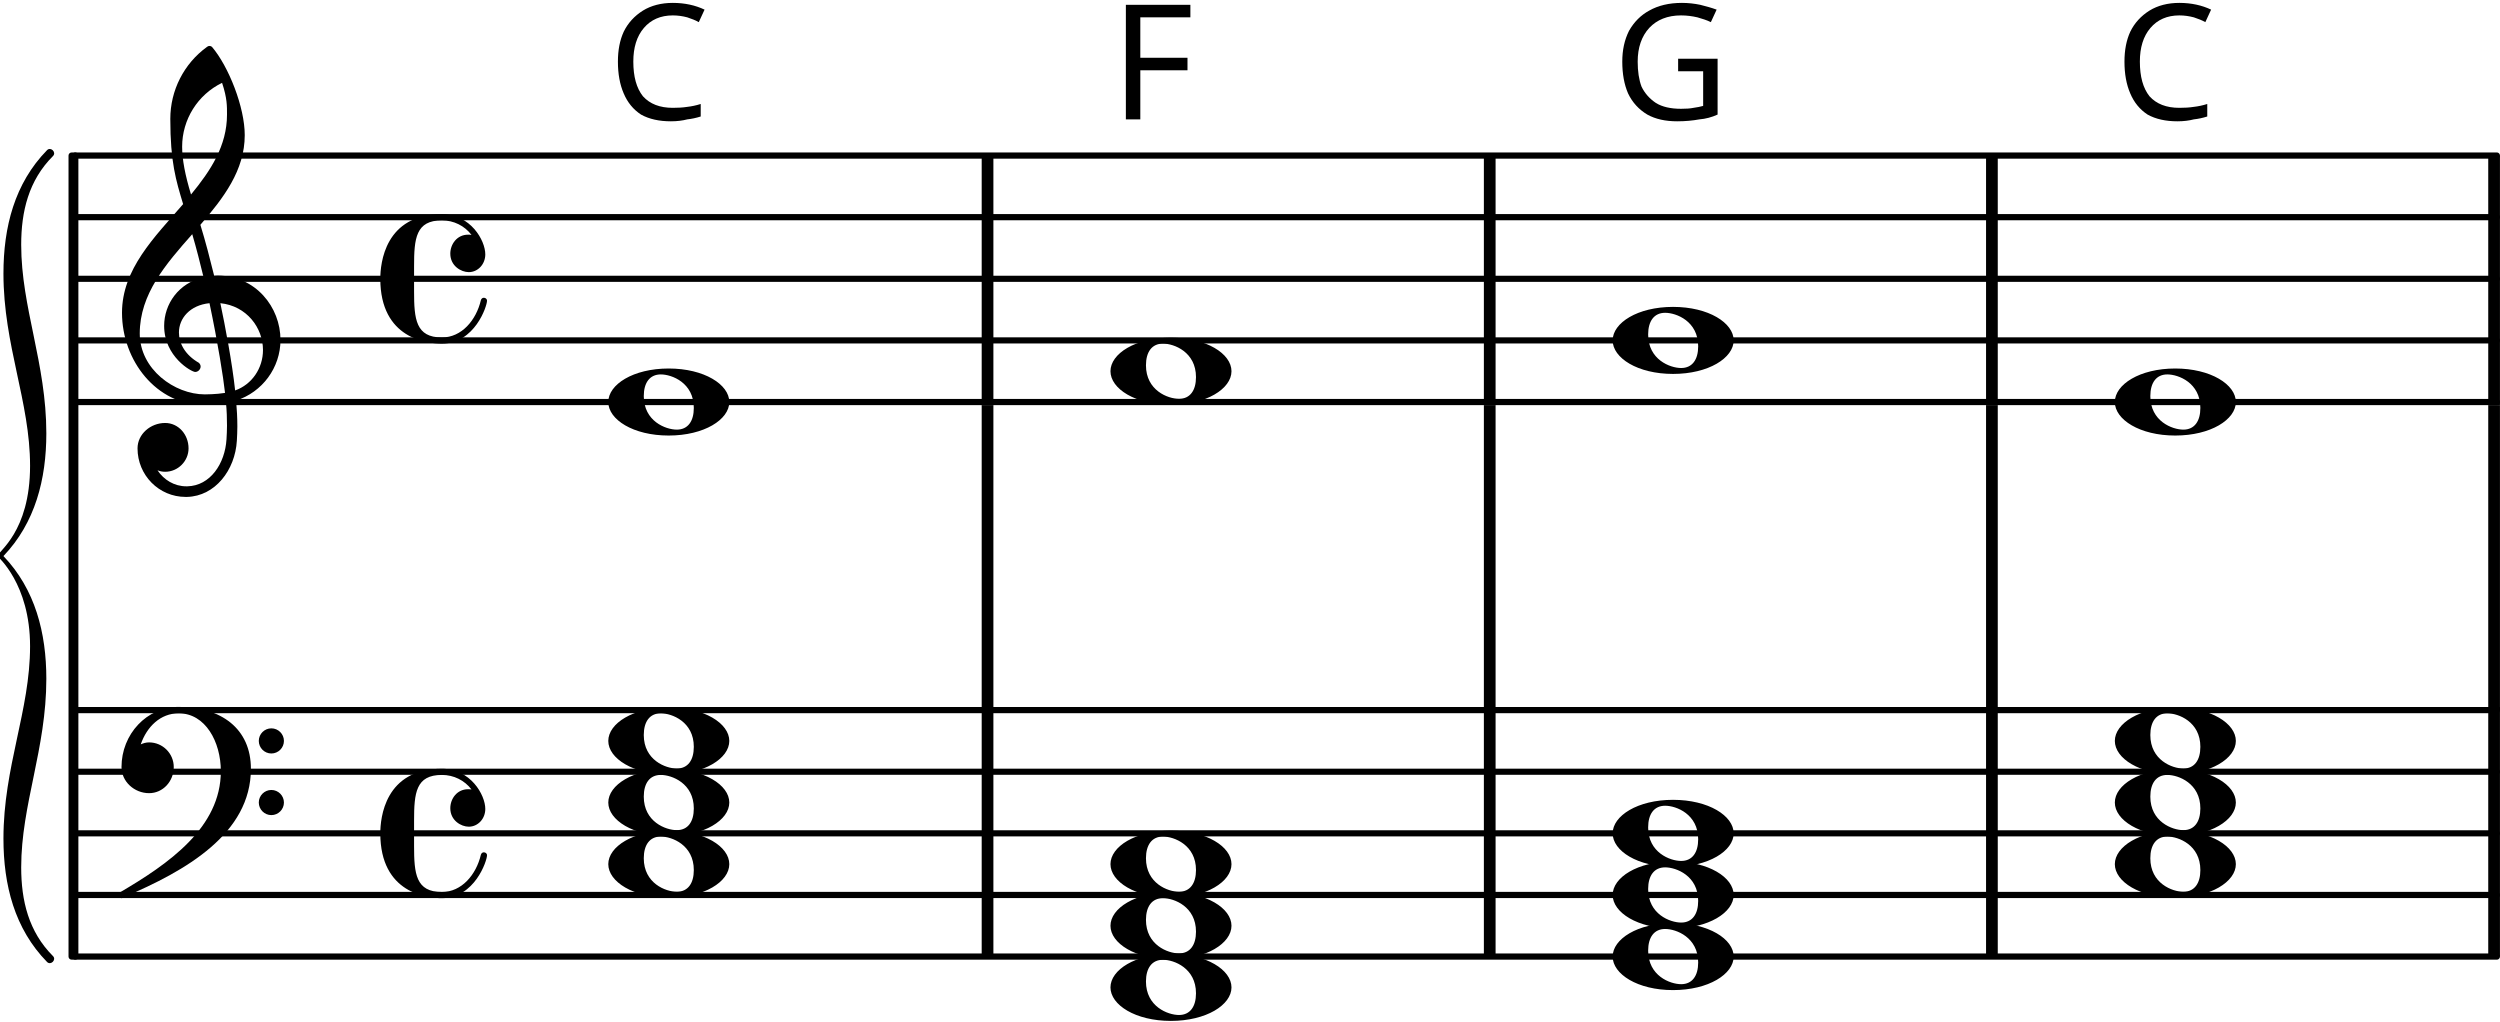
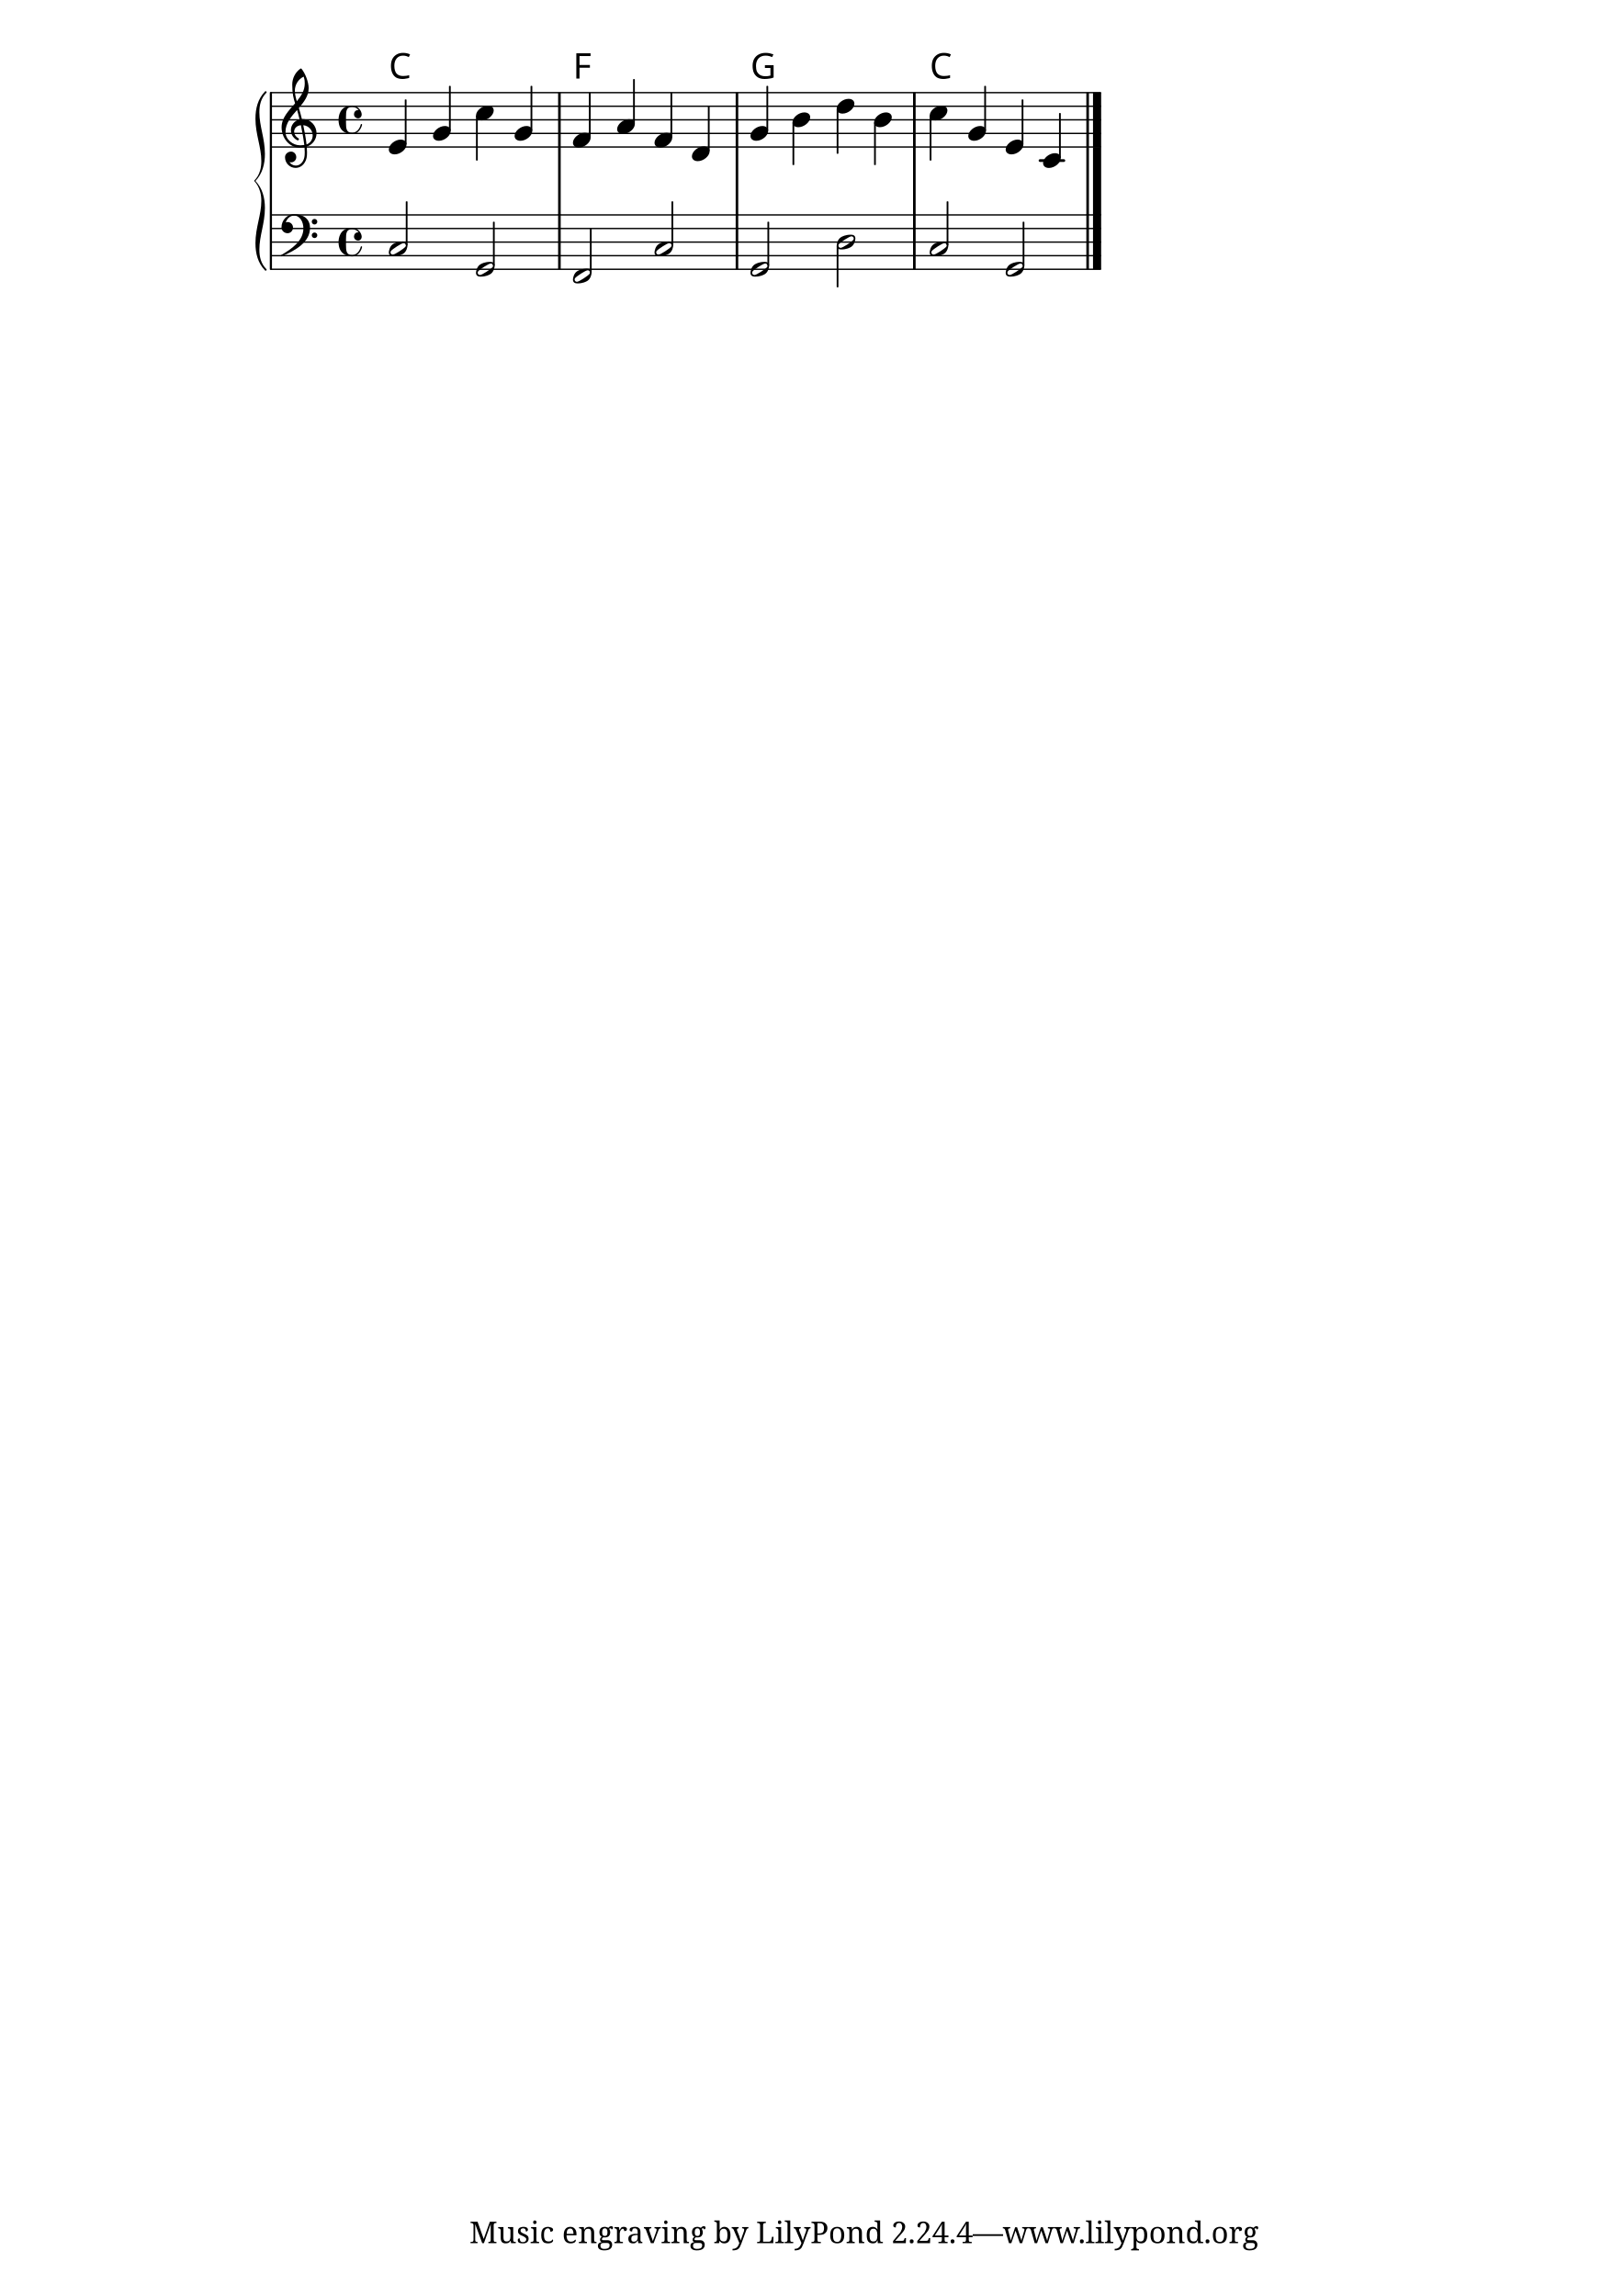
- <svg xmlns="http://www.w3.org/2000/svg" xmlns:xlink="http://www.w3.org/1999/xlink" version="1.2" width="71.30mm" height="29.12mm" viewBox="-1.172 -2.587 40.573 16.569">
+ <svg xmlns="http://www.w3.org/2000/svg" xmlns:xlink="http://www.w3.org/1999/xlink" version="1.2" width="210.00mm" height="297.00mm" viewBox="0 -0 119.502 169.009">
  <style type="text/css">

tspan { white-space: pre; }

</style>
-   <g transform="translate(14.76, 1.9367)">
+   <g transform="translate(41.0769, 8.819)">
    <rect x="0" y="-2" width="0.19" height="4.05" ry="0" fill="currentColor" />
  </g>
-   <g transform="translate(0, 3.9367)">
-     <line stroke-linejoin="round" stroke-linecap="round" stroke-width="0.1" stroke="currentColor" x1="0.05" y1="0" x2="39.35" y2="0" />
-   </g>
-   <g transform="translate(0, 2.9367)">
-     <line stroke-linejoin="round" stroke-linecap="round" stroke-width="0.1" stroke="currentColor" x1="0.05" y1="0" x2="39.35" y2="0" />
-   </g>
-   <g transform="translate(0, 1.9367)">
-     <line stroke-linejoin="round" stroke-linecap="round" stroke-width="0.1" stroke="currentColor" x1="0.05" y1="0" x2="39.35" y2="0" />
-   </g>
-   <g transform="translate(0, 0.9367)">
-     <line stroke-linejoin="round" stroke-linecap="round" stroke-width="0.1" stroke="currentColor" x1="0.05" y1="0" x2="39.35" y2="0" />
-   </g>
-   <g transform="translate(0, -0.0633)">
-     <line stroke-linejoin="round" stroke-linecap="round" stroke-width="0.1" stroke="currentColor" x1="0.05" y1="0" x2="39.35" y2="0" />
-   </g>
-   <g transform="translate(39.2102, -0)">
+   <g transform="translate(19.9169, 11.819)">
+     <rect x="56.526" y="-0.1" width="1.956" height="0.2" ry="0.1" fill="currentColor" />
+   </g>
+   <g transform="translate(19.9169, 10.819)">
+     <line stroke-linejoin="round" stroke-linecap="round" stroke-width="0.1" stroke="currentColor" x1="0.05" y1="0" x2="61.076" y2="0" />
+   </g>
+   <g transform="translate(19.9169, 9.819)">
+     <line stroke-linejoin="round" stroke-linecap="round" stroke-width="0.1" stroke="currentColor" x1="0.05" y1="0" x2="61.076" y2="0" />
+   </g>
+   <g transform="translate(19.9169, 8.819)">
+     <line stroke-linejoin="round" stroke-linecap="round" stroke-width="0.1" stroke="currentColor" x1="0.05" y1="0" x2="61.076" y2="0" />
+   </g>
+   <g transform="translate(19.9169, 7.819)">
+     <line stroke-linejoin="round" stroke-linecap="round" stroke-width="0.1" stroke="currentColor" x1="0.05" y1="0" x2="61.076" y2="0" />
+   </g>
+   <g transform="translate(19.9169, 6.819)">
+     <line stroke-linejoin="round" stroke-linecap="round" stroke-width="0.1" stroke="currentColor" x1="0.05" y1="0" x2="61.076" y2="0" />
+   </g>
+   <g transform="translate(80.4431, 6.8823)">
+     <rect x="0" y="3.987" width="0.6" height="4.95" ry="0" fill="currentColor" />
+   </g>
+   <g transform="translate(79.9531, 6.8823)">
    <rect x="0" y="3.987" width="0.19" height="4.95" ry="0" fill="currentColor" />
  </g>
-   <g transform="translate(0, 12.9367)">
-     <line stroke-linejoin="round" stroke-linecap="round" stroke-width="0.1" stroke="currentColor" x1="0.05" y1="0" x2="39.35" y2="0" />
-   </g>
-   <g transform="translate(0, 11.9367)">
-     <line stroke-linejoin="round" stroke-linecap="round" stroke-width="0.1" stroke="currentColor" x1="0.05" y1="0" x2="39.35" y2="0" />
-   </g>
-   <g transform="translate(0, 10.9367)">
-     <line stroke-linejoin="round" stroke-linecap="round" stroke-width="0.1" stroke="currentColor" x1="0.05" y1="0" x2="39.35" y2="0" />
-   </g>
-   <g transform="translate(0, 9.9367)">
-     <line stroke-linejoin="round" stroke-linecap="round" stroke-width="0.1" stroke="currentColor" x1="0.05" y1="0" x2="39.35" y2="0" />
-   </g>
-   <g transform="translate(0, 8.9367)">
-     <line stroke-linejoin="round" stroke-linecap="round" stroke-width="0.1" stroke="currentColor" x1="0.05" y1="0" x2="39.35" y2="0" />
-   </g>
-   <g transform="translate(39.2102, 10.9367)">
+   <g transform="translate(19.9169, 19.819)">
+     <line stroke-linejoin="round" stroke-linecap="round" stroke-width="0.1" stroke="currentColor" x1="0.05" y1="0" x2="61.076" y2="0" />
+   </g>
+   <g transform="translate(19.9169, 18.819)">
+     <line stroke-linejoin="round" stroke-linecap="round" stroke-width="0.1" stroke="currentColor" x1="0.05" y1="0" x2="61.076" y2="0" />
+   </g>
+   <g transform="translate(19.9169, 17.819)">
+     <line stroke-linejoin="round" stroke-linecap="round" stroke-width="0.1" stroke="currentColor" x1="0.05" y1="0" x2="61.076" y2="0" />
+   </g>
+   <g transform="translate(19.9169, 16.819)">
+     <line stroke-linejoin="round" stroke-linecap="round" stroke-width="0.1" stroke="currentColor" x1="0.05" y1="0" x2="61.076" y2="0" />
+   </g>
+   <g transform="translate(19.9169, 15.819)">
+     <line stroke-linejoin="round" stroke-linecap="round" stroke-width="0.1" stroke="currentColor" x1="0.05" y1="0" x2="61.076" y2="0" />
+   </g>
+   <g transform="translate(80.4431, 17.819)">
+     <rect x="0" y="-2.05" width="0.6" height="4.05" ry="0" fill="currentColor" />
+   </g>
+   <g transform="translate(79.9531, 17.819)">
    <rect x="0" y="-2.05" width="0.19" height="4.05" ry="0" fill="currentColor" />
  </g>
-   <g transform="translate(39.2102, 1.9367)">
+   <g transform="translate(80.4431, 8.819)">
+     <rect x="0" y="-2" width="0.6" height="4.05" ry="0" fill="currentColor" />
+   </g>
+   <g transform="translate(79.9531, 8.819)">
    <rect x="0" y="-2" width="0.19" height="4.05" ry="0" fill="currentColor" />
  </g>
-   <g transform="translate(31.0601, -0)">
+   <g transform="translate(67.1994, 6.8823)">
    <rect x="0" y="3.987" width="0.19" height="4.95" ry="0" fill="currentColor" />
  </g>
-   <g transform="translate(31.0601, 10.9367)">
+   <g transform="translate(67.1994, 17.819)">
    <rect x="0" y="-2.05" width="0.19" height="4.05" ry="0" fill="currentColor" />
  </g>
-   <g transform="translate(31.0601, 1.9367)">
+   <g transform="translate(67.1994, 8.819)">
    <rect x="0" y="-2" width="0.19" height="4.05" ry="0" fill="currentColor" />
  </g>
-   <g transform="translate(22.9101, -0)">
+   <g transform="translate(54.1438, 6.8823)">
    <rect x="0" y="3.987" width="0.19" height="4.95" ry="0" fill="currentColor" />
  </g>
-   <g transform="translate(22.9101, 10.9367)">
+   <g transform="translate(54.1438, 17.819)">
    <rect x="0" y="-2.05" width="0.19" height="4.05" ry="0" fill="currentColor" />
  </g>
-   <g transform="translate(22.9101, 1.9367)">
+   <g transform="translate(54.1438, 8.819)">
    <rect x="0" y="-2" width="0.19" height="4.05" ry="0" fill="currentColor" />
  </g>
-   <g transform="translate(14.76, -0)">
+   <g transform="translate(41.0769, 6.8823)">
    <rect x="0" y="3.987" width="0.19" height="4.95" ry="0" fill="currentColor" />
  </g>
-   <g transform="translate(14.76, 10.9367)">
+   <g transform="translate(41.0769, 17.819)">
    <rect x="0" y="-2.05" width="0.19" height="4.05" ry="0" fill="currentColor" />
  </g>
-   <a style="color:inherit;" xlink:href="textedit:///Users/181081/mdf/lilypond/music277/03-i-iv-v-i.ly:6:25:26">
-     <g transform="translate(25.0001, -0.6503)">
+   <a style="color:inherit;" xlink:href="textedit:///Users/181081/mdf/lilypond/music277/03-i-iv-v-i.ly:7:8:9">
+     <g transform="translate(55.2338, 5.782)">
      <text font-family="sans-serif" font-size="2.616" text-anchor="start" fill="currentColor">
        <tspan>G</tspan>
      </text>
    </g>
  </a>
-   <a style="color:inherit;" xlink:href="textedit:///Users/181081/mdf/lilypond/music277/03-i-iv-v-i.ly:10:35:36">
-     <g transform="translate(5, 1.9367)">
+   <a style="color:inherit;" xlink:href="textedit:///Users/181081/mdf/lilypond/music277/03-i-iv-v-i.ly:16:15:16">
+     <g transform="translate(76.7687, 11.819)">
+       <path transform="scale(0.004, -0.004)" d="M218 136c66 0 108 -36 108 -89c0 -89 -113 -183 -218 -183c-66 0 -108 36 -108 89c0 89 113 183 218 183z" fill="currentColor" />
+     </g>
+   </a>
+   <a style="color:inherit;" xlink:href="textedit:///Users/181081/mdf/lilypond/music277/03-i-iv-v-i.ly:11:29:30">
+     <g transform="translate(24.9169, 8.819)">
      <path transform="scale(0.004, -0.004)" d="M250 262c116 0 176 -106 176 -163c0 -40 -30 -72 -67 -72c-31 0 -75 25 -75 75c0 38 27 77 72 77c4 0 9 0 14 -1c-28 37 -72 59 -120 59c-106 0 -113 -73 -113 -186v-51v-51c0 -113 7 -187 113 -187c80 0 139 70 158 151c2 7 7 10 12 10c6 0 13 -4 13 -12 c0 -22 -50 -174 -183 -174c-59 0 -250 19 -250 263c0 62 18 262 250 262z" fill="currentColor" />
    </g>
  </a>
-   <a style="color:inherit;" xlink:href="textedit:///Users/181081/mdf/lilypond/music277/03-i-iv-v-i.ly:17:9:10">
-     <g transform="translate(8.7, 11.4367)">
-       <path transform="scale(0.004, -0.004)" d="M213 112c-45 0 -69 -34 -69 -88c0 -102 89 -136 134 -136s69 34 69 88c0 102 -89 136 -134 136zM245 136c144 0 246 -65 246 -136s-102 -136 -246 -136s-245 65 -245 136s101 136 245 136z" fill="currentColor" />
-     </g>
-   </a>
-   <a style="color:inherit;" xlink:href="textedit:///Users/181081/mdf/lilypond/music277/03-i-iv-v-i.ly:17:11:12">
-     <g transform="translate(8.7, 10.4367)">
-       <path transform="scale(0.004, -0.004)" d="M213 112c-45 0 -69 -34 -69 -88c0 -102 89 -136 134 -136s69 34 69 88c0 102 -89 136 -134 136zM245 136c144 0 246 -65 246 -136s-102 -136 -246 -136s-245 65 -245 136s101 136 245 136z" fill="currentColor" />
-     </g>
-   </a>
-   <a style="color:inherit;" xlink:href="textedit:///Users/181081/mdf/lilypond/music277/03-i-iv-v-i.ly:17:13:14">
-     <g transform="translate(8.7, 9.4367)">
-       <path transform="scale(0.004, -0.004)" d="M213 112c-45 0 -69 -34 -69 -88c0 -102 89 -136 134 -136s69 34 69 88c0 102 -89 136 -134 136zM245 136c144 0 246 -65 246 -136s-102 -136 -246 -136s-245 65 -245 136s101 136 245 136z" fill="currentColor" />
-     </g>
-   </a>
-   <g transform="translate(0.8, 9.9367)">
+   <a style="color:inherit;" xlink:href="textedit:///Users/181081/mdf/lilypond/music277/03-i-iv-v-i.ly:23:2:3">
+     <g transform="translate(28.6169, 18.319)">
+       <path transform="scale(0.004, -0.004)" d="M314 65c0 23 -19 41 -42 41c-39 0 -204 -110 -231 -143c-7 -8 -10 -18 -10 -28c0 -23 19 -41 42 -41c39 0 203 110 230 143c7 8 11 18 11 28zM262 136c41 0 82 -14 82 -71c0 -26 -16 -112 -74 -151c-25 -17 -87 -50 -187 -50c-41 0 -83 14 -83 71c0 26 16 112 74 151 c25 17 88 50 188 50z" fill="currentColor" />
+     </g>
+   </a>
+   <g transform="translate(20.7169, 16.819)">
    <path transform="scale(0.004, -0.004)" d="M557 -125c0 28 23 51 51 51s51 -23 51 -51s-23 -51 -51 -51s-51 23 -51 51zM557 125c0 28 23 51 51 51s51 -23 51 -51s-23 -51 -51 -51s-51 23 -51 51zM232 263c172 0 293 -88 293 -251c0 -263 -263 -414 -516 -521c-3 -3 -6 -4 -9 -4c-7 0 -13 6 -13 13c0 3 1 6 4 9 c202 118 412 265 412 493c0 120 -63 235 -171 235c-74 0 -129 -54 -154 -126c11 5 22 8 34 8c55 0 100 -45 100 -100c0 -58 -44 -106 -100 -106c-60 0 -112 47 -112 106c0 133 102 244 232 244z" fill="currentColor" />
  </g>
-   <a style="color:inherit;" xlink:href="textedit:///Users/181081/mdf/lilypond/music277/03-i-iv-v-i.ly:15:19:20">
+   <a style="color:inherit;" xlink:href="textedit:///Users/181081/mdf/lilypond/music277/03-i-iv-v-i.ly:21:13:14">
</a>
-   <a style="color:inherit;" xlink:href="textedit:///Users/181081/mdf/lilypond/music277/03-i-iv-v-i.ly:15:33:34">
-     <g transform="translate(5, 10.9367)">
+   <a style="color:inherit;" xlink:href="textedit:///Users/181081/mdf/lilypond/music277/03-i-iv-v-i.ly:21:27:28">
+     <g transform="translate(24.9169, 17.819)">
      <path transform="scale(0.004, -0.004)" d="M250 262c116 0 176 -106 176 -163c0 -40 -30 -72 -67 -72c-31 0 -75 25 -75 75c0 38 27 77 72 77c4 0 9 0 14 -1c-28 37 -72 59 -120 59c-106 0 -113 -73 -113 -186v-51v-51c0 -113 7 -187 113 -187c80 0 139 70 158 151c2 7 7 10 12 10c6 0 13 -4 13 -12 c0 -22 -50 -174 -183 -174c-59 0 -250 19 -250 263c0 62 18 262 250 262z" fill="currentColor" />
    </g>
  </a>
-   <a style="color:inherit;" xlink:href="textedit:///Users/181081/mdf/lilypond/music277/03-i-iv-v-i.ly:6:22:23">
-     <g transform="translate(16.85, -0.6503)">
+   <g transform="translate(29.8561, 8.819)">
+     <rect x="-0.065" y="-1.5" width="0.13" height="3.314" ry="0.04" fill="currentColor" />
+   </g>
+   <g transform="translate(29.9293, 17.819)">
+     <rect x="-0.065" y="-3" width="0.13" height="3.241" ry="0.04" fill="currentColor" />
+   </g>
+   <a style="color:inherit;" xlink:href="textedit:///Users/181081/mdf/lilypond/music277/03-i-iv-v-i.ly:13:6:7">
+     <g transform="translate(31.8692, 9.819)">
+       <path transform="scale(0.004, -0.004)" d="M218 136c66 0 108 -36 108 -89c0 -89 -113 -183 -218 -183c-66 0 -108 36 -108 89c0 89 113 183 218 183z" fill="currentColor" />
+     </g>
+   </a>
+   <g transform="translate(33.1084, 8.819)">
+     <rect x="-0.065" y="-2.5" width="0.13" height="3.314" ry="0.04" fill="currentColor" />
+   </g>
+   <a style="color:inherit;" xlink:href="textedit:///Users/181081/mdf/lilypond/music277/03-i-iv-v-i.ly:13:10:11">
+     <g transform="translate(35.0325, 8.319)">
+       <path transform="scale(0.004, -0.004)" d="M218 136c66 0 108 -36 108 -89c0 -89 -113 -183 -218 -183c-66 0 -108 36 -108 89c0 89 113 183 218 183z" fill="currentColor" />
+     </g>
+   </a>
+   <a style="color:inherit;" xlink:href="textedit:///Users/181081/mdf/lilypond/music277/03-i-iv-v-i.ly:23:5:6">
+     <g transform="translate(35.0325, 19.819)">
+       <path transform="scale(0.004, -0.004)" d="M314 65c0 23 -19 41 -42 41c-39 0 -204 -110 -231 -143c-7 -8 -10 -18 -10 -28c0 -23 19 -41 42 -41c39 0 203 110 230 143c7 8 11 18 11 28zM262 136c41 0 82 -14 82 -71c0 -26 -16 -112 -74 -151c-25 -17 -87 -50 -187 -50c-41 0 -83 14 -83 71c0 26 16 112 74 151 c25 17 88 50 188 50z" fill="currentColor" />
+     </g>
+   </a>
+   <g transform="translate(35.0975, 8.819)">
+     <rect x="-0.065" y="-0.314" width="0.13" height="3.314" ry="0.04" fill="currentColor" />
+   </g>
+   <g transform="translate(36.3449, 17.819)">
+     <rect x="-0.065" y="-1.5" width="0.13" height="3.241" ry="0.04" fill="currentColor" />
+   </g>
+   <a style="color:inherit;" xlink:href="textedit:///Users/181081/mdf/lilypond/music277/03-i-iv-v-i.ly:13:15:16">
+     <g transform="translate(37.8737, 9.819)">
+       <path transform="scale(0.004, -0.004)" d="M218 136c66 0 108 -36 108 -89c0 -89 -113 -183 -218 -183c-66 0 -108 36 -108 89c0 89 113 183 218 183z" fill="currentColor" />
+     </g>
+   </a>
+   <g transform="translate(39.1129, 8.819)">
+     <rect x="-0.065" y="-2.5" width="0.13" height="3.314" ry="0.04" fill="currentColor" />
+   </g>
+   <a style="color:inherit;" xlink:href="textedit:///Users/181081/mdf/lilypond/music277/03-i-iv-v-i.ly:7:5:6">
+     <g transform="translate(42.1669, 5.782)">
      <text font-family="sans-serif" font-size="2.616" text-anchor="start" fill="currentColor">
        <tspan>F</tspan>
      </text>
    </g>
  </a>
-   <a style="color:inherit;" xlink:href="textedit:///Users/181081/mdf/lilypond/music277/03-i-iv-v-i.ly:12:12:13">
-     <g transform="translate(16.85, 3.4367)">
-       <path transform="scale(0.004, -0.004)" d="M213 112c-45 0 -69 -34 -69 -88c0 -102 89 -136 134 -136s69 34 69 88c0 102 -89 136 -134 136zM245 136c144 0 246 -65 246 -136s-102 -136 -246 -136s-245 65 -245 136s101 136 245 136z" fill="currentColor" />
-     </g>
-   </a>
-   <g transform="translate(0.8, 2.9367)">
+   <a style="color:inherit;" xlink:href="textedit:///Users/181081/mdf/lilypond/music277/03-i-iv-v-i.ly:14:2:3">
+     <g transform="translate(42.1669, 10.319)">
+       <path transform="scale(0.004, -0.004)" d="M218 136c66 0 108 -36 108 -89c0 -89 -113 -183 -218 -183c-66 0 -108 36 -108 89c0 89 113 183 218 183z" fill="currentColor" />
+     </g>
+   </a>
+   <g transform="translate(20.7169, 9.819)">
    <path transform="scale(0.004, -0.004)" d="M266 -635h-6c-108 0 -195 88 -195 197c0 58 53 103 112 103c54 0 95 -47 95 -103c0 -52 -43 -95 -95 -95c-11 0 -21 2 -31 6c26 -39 68 -65 117 -65h4zM461 -203c68 24 113 90 113 164c0 90 -66 179 -173 190c19 -89 48 -242 60 -354zM74 28c0 -145 141 -247 264 -247 c1 0 47 0 82 6c-7 64 -29 203 -63 364c-79 -8 -124 -61 -124 -119c0 -44 25 -91 81 -123c5 -5 7 -10 7 -15c0 -11 -10 -22 -22 -22c-15 0 -126 62 -126 187c0 88 58 174 160 197c-14 58 -29 117 -46 175c-107 -121 -213 -243 -213 -403zM250 553c-29 96 -52 170 -52 346 c0 115 55 224 149 292c6 5 14 5 20 0c68 -80 133 -245 133 -358c0 -143 -86 -255 -180 -364c21 -68 39 -138 56 -207c2 0 7 1 13 1c155 0 256 -128 256 -261c0 -113 -74 -212 -180 -246c3 -35 5 -70 5 -105c0 -19 -1 -39 -2 -58c-7 -119 -88 -225 -202 -228l1 43 c93 2 153 92 159 191c1 18 2 37 2 55c0 31 -1 61 -4 92c-5 -1 -44 -8 -89 -8c-193 0 -333 180 -333 374c0 177 131 306 248 441zM428 916c0 34 1 66 -20 129c-99 -48 -162 -149 -162 -259c0 -52 12 -115 36 -194c80 97 146 198 146 324z" fill="currentColor" />
  </g>
-   <a style="color:inherit;" xlink:href="textedit:///Users/181081/mdf/lilypond/music277/03-i-iv-v-i.ly:17:18:19">
-     <g transform="translate(16.85, 13.4367)">
-       <path transform="scale(0.004, -0.004)" d="M213 112c-45 0 -69 -34 -69 -88c0 -102 89 -136 134 -136s69 34 69 88c0 102 -89 136 -134 136zM245 136c144 0 246 -65 246 -136s-102 -136 -246 -136s-245 65 -245 136s101 136 245 136z" fill="currentColor" />
-     </g>
-   </a>
-   <a style="color:inherit;" xlink:href="textedit:///Users/181081/mdf/lilypond/music277/03-i-iv-v-i.ly:17:21:22">
-     <g transform="translate(16.85, 12.4367)">
-       <path transform="scale(0.004, -0.004)" d="M213 112c-45 0 -69 -34 -69 -88c0 -102 89 -136 134 -136s69 34 69 88c0 102 -89 136 -134 136zM245 136c144 0 246 -65 246 -136s-102 -136 -246 -136s-245 65 -245 136s101 136 245 136z" fill="currentColor" />
-     </g>
-   </a>
-   <a style="color:inherit;" xlink:href="textedit:///Users/181081/mdf/lilypond/music277/03-i-iv-v-i.ly:17:24:25">
-     <g transform="translate(16.85, 11.4367)">
-       <path transform="scale(0.004, -0.004)" d="M213 112c-45 0 -69 -34 -69 -88c0 -102 89 -136 134 -136s69 34 69 88c0 102 -89 136 -134 136zM245 136c144 0 246 -65 246 -136s-102 -136 -246 -136s-245 65 -245 136s101 136 245 136z" fill="currentColor" />
-     </g>
-   </a>
-   <a style="color:inherit;" xlink:href="textedit:///Users/181081/mdf/lilypond/music277/03-i-iv-v-i.ly:12:8:9">
-     <g transform="translate(8.7, 3.9367)">
-       <path transform="scale(0.004, -0.004)" d="M213 112c-45 0 -69 -34 -69 -88c0 -102 89 -136 134 -136s69 34 69 88c0 102 -89 136 -134 136zM245 136c144 0 246 -65 246 -136s-102 -136 -246 -136s-245 65 -245 136s101 136 245 136z" fill="currentColor" />
-     </g>
-   </a>
-   <a style="color:inherit;" xlink:href="textedit:///Users/181081/mdf/lilypond/music277/03-i-iv-v-i.ly:6:19:20">
-     <g transform="translate(8.7, -0.6503)">
+   <a style="color:inherit;" xlink:href="textedit:///Users/181081/mdf/lilypond/music277/03-i-iv-v-i.ly:24:2:3">
+     <g transform="translate(42.1669, 20.319)">
+       <path transform="scale(0.004, -0.004)" d="M314 65c0 23 -19 41 -42 41c-39 0 -204 -110 -231 -143c-7 -8 -10 -18 -10 -28c0 -23 19 -41 42 -41c39 0 203 110 230 143c7 8 11 18 11 28zM262 136c41 0 82 -14 82 -71c0 -26 -16 -112 -74 -151c-25 -17 -87 -50 -187 -50c-41 0 -83 14 -83 71c0 26 16 112 74 151 c25 17 88 50 188 50z" fill="currentColor" />
+     </g>
+   </a>
+   <a style="color:inherit;" xlink:href="textedit:///Users/181081/mdf/lilypond/music277/03-i-iv-v-i.ly:13:2:3">
+     <g transform="translate(28.6169, 10.819)">
+       <path transform="scale(0.004, -0.004)" d="M218 136c66 0 108 -36 108 -89c0 -89 -113 -183 -218 -183c-66 0 -108 36 -108 89c0 89 113 183 218 183z" fill="currentColor" />
+     </g>
+   </a>
+   <g transform="translate(43.4062, 8.819)">
+     <rect x="-0.065" y="-2" width="0.13" height="3.314" ry="0.04" fill="currentColor" />
+   </g>
+   <g transform="translate(43.4793, 17.819)">
+     <rect x="-0.065" y="-1" width="0.13" height="3.241" ry="0.04" fill="currentColor" />
+   </g>
+   <a style="color:inherit;" xlink:href="textedit:///Users/181081/mdf/lilypond/music277/03-i-iv-v-i.ly:7:2:3">
+     <g transform="translate(28.6169, 5.782)">
      <text font-family="sans-serif" font-size="2.616" text-anchor="start" fill="currentColor">
        <tspan>C</tspan>
      </text>
    </g>
  </a>
-   <a style="color:inherit;" xlink:href="textedit:///Users/181081/mdf/lilypond/music277/03-i-iv-v-i.ly:12:16:17">
-     <g transform="translate(25.0001, 2.9367)">
-       <path transform="scale(0.004, -0.004)" d="M213 112c-45 0 -69 -34 -69 -88c0 -102 89 -136 134 -136s69 34 69 88c0 102 -89 136 -134 136zM245 136c144 0 246 -65 246 -136s-102 -136 -246 -136s-245 65 -245 136s101 136 245 136z" fill="currentColor" />
-     </g>
-   </a>
-   <a style="color:inherit;" xlink:href="textedit:///Users/181081/mdf/lilypond/music277/03-i-iv-v-i.ly:17:29:30">
-     <g transform="translate(25.0001, 12.9367)">
-       <path transform="scale(0.004, -0.004)" d="M213 112c-45 0 -69 -34 -69 -88c0 -102 89 -136 134 -136s69 34 69 88c0 102 -89 136 -134 136zM245 136c144 0 246 -65 246 -136s-102 -136 -246 -136s-245 65 -245 136s101 136 245 136z" fill="currentColor" />
-     </g>
-   </a>
-   <a style="color:inherit;" xlink:href="textedit:///Users/181081/mdf/lilypond/music277/03-i-iv-v-i.ly:17:32:33">
-     <g transform="translate(25.0001, 11.9367)">
-       <path transform="scale(0.004, -0.004)" d="M213 112c-45 0 -69 -34 -69 -88c0 -102 89 -136 134 -136s69 34 69 88c0 102 -89 136 -134 136zM245 136c144 0 246 -65 246 -136s-102 -136 -246 -136s-245 65 -245 136s101 136 245 136z" fill="currentColor" />
-     </g>
-   </a>
-   <a style="color:inherit;" xlink:href="textedit:///Users/181081/mdf/lilypond/music277/03-i-iv-v-i.ly:17:35:36">
-     <g transform="translate(25.0001, 10.9367)">
-       <path transform="scale(0.004, -0.004)" d="M213 112c-45 0 -69 -34 -69 -88c0 -102 89 -136 134 -136s69 34 69 88c0 102 -89 136 -134 136zM245 136c144 0 246 -65 246 -136s-102 -136 -246 -136s-245 65 -245 136s101 136 245 136z" fill="currentColor" />
-     </g>
-   </a>
-   <a style="color:inherit;" xlink:href="textedit:///Users/181081/mdf/lilypond/music277/03-i-iv-v-i.ly:10:21:22">
+   <a style="color:inherit;" xlink:href="textedit:///Users/181081/mdf/lilypond/music277/03-i-iv-v-i.ly:14:6:7">
+     <g transform="translate(45.4192, 9.319)">
+       <path transform="scale(0.004, -0.004)" d="M218 136c66 0 108 -36 108 -89c0 -89 -113 -183 -218 -183c-66 0 -108 36 -108 89c0 89 113 183 218 183z" fill="currentColor" />
+     </g>
+   </a>
+   <g transform="translate(46.6584, 8.819)">
+     <rect x="-0.065" y="-3" width="0.13" height="3.314" ry="0.04" fill="currentColor" />
+   </g>
+   <a style="color:inherit;" xlink:href="textedit:///Users/181081/mdf/lilypond/music277/03-i-iv-v-i.ly:14:10:11">
+     <g transform="translate(48.1715, 10.319)">
+       <path transform="scale(0.004, -0.004)" d="M218 136c66 0 108 -36 108 -89c0 -89 -113 -183 -218 -183c-66 0 -108 36 -108 89c0 89 113 183 218 183z" fill="currentColor" />
+     </g>
+   </a>
+   <a style="color:inherit;" xlink:href="textedit:///Users/181081/mdf/lilypond/music277/03-i-iv-v-i.ly:24:6:7">
+     <g transform="translate(48.1715, 18.319)">
+       <path transform="scale(0.004, -0.004)" d="M314 65c0 23 -19 41 -42 41c-39 0 -204 -110 -231 -143c-7 -8 -10 -18 -10 -28c0 -23 19 -41 42 -41c39 0 203 110 230 143c7 8 11 18 11 28zM262 136c41 0 82 -14 82 -71c0 -26 -16 -112 -74 -151c-25 -17 -87 -50 -187 -50c-41 0 -83 14 -83 71c0 26 16 112 74 151 c25 17 88 50 188 50z" fill="currentColor" />
+     </g>
+   </a>
+   <g transform="translate(49.4107, 8.819)">
+     <rect x="-0.065" y="-2" width="0.13" height="3.314" ry="0.04" fill="currentColor" />
+   </g>
+   <g transform="translate(49.4838, 17.819)">
+     <rect x="-0.065" y="-3" width="0.13" height="3.241" ry="0.04" fill="currentColor" />
+   </g>
+   <a style="color:inherit;" xlink:href="textedit:///Users/181081/mdf/lilypond/music277/03-i-iv-v-i.ly:14:14:15">
+     <g transform="translate(50.9237, 11.319)">
+       <path transform="scale(0.004, -0.004)" d="M218 136c66 0 108 -36 108 -89c0 -89 -113 -183 -218 -183c-66 0 -108 36 -108 89c0 89 113 183 218 183z" fill="currentColor" />
+     </g>
+   </a>
+   <g transform="translate(52.1629, 8.819)">
+     <rect x="-0.065" y="-1" width="0.13" height="3.314" ry="0.04" fill="currentColor" />
+   </g>
+   <a style="color:inherit;" xlink:href="textedit:///Users/181081/mdf/lilypond/music277/03-i-iv-v-i.ly:15:2:3">
+     <g transform="translate(55.2338, 9.819)">
+       <path transform="scale(0.004, -0.004)" d="M218 136c66 0 108 -36 108 -89c0 -89 -113 -183 -218 -183c-66 0 -108 36 -108 89c0 89 113 183 218 183z" fill="currentColor" />
+     </g>
+   </a>
+   <a style="color:inherit;" xlink:href="textedit:///Users/181081/mdf/lilypond/music277/03-i-iv-v-i.ly:25:2:3">
+     <g transform="translate(55.2338, 19.819)">
+       <path transform="scale(0.004, -0.004)" d="M314 65c0 23 -19 41 -42 41c-39 0 -204 -110 -231 -143c-7 -8 -10 -18 -10 -28c0 -23 19 -41 42 -41c39 0 203 110 230 143c7 8 11 18 11 28zM262 136c41 0 82 -14 82 -71c0 -26 -16 -112 -74 -151c-25 -17 -87 -50 -187 -50c-41 0 -83 14 -83 71c0 26 16 112 74 151 c25 17 88 50 188 50z" fill="currentColor" />
+     </g>
+   </a>
+   <a style="color:inherit;" xlink:href="textedit:///Users/181081/mdf/lilypond/music277/03-i-iv-v-i.ly:11:15:16">
</a>
-   <a style="color:inherit;" xlink:href="textedit:///Users/181081/mdf/lilypond/music277/03-i-iv-v-i.ly:6:28:29">
-     <g transform="translate(33.1501, -0.6503)">
+   <g transform="translate(56.5462, 17.819)">
+     <rect x="-0.065" y="-1.5" width="0.13" height="3.241" ry="0.04" fill="currentColor" />
+   </g>
+   <a style="color:inherit;" xlink:href="textedit:///Users/181081/mdf/lilypond/music277/03-i-iv-v-i.ly:15:6:7">
+     <g transform="translate(58.3258, 8.819)">
+       <path transform="scale(0.004, -0.004)" d="M218 136c66 0 108 -36 108 -89c0 -89 -113 -183 -218 -183c-66 0 -108 36 -108 89c0 89 113 183 218 183z" fill="currentColor" />
+     </g>
+   </a>
+   <g transform="translate(58.3908, 8.819)">
+     <rect x="-0.065" y="0.186" width="0.13" height="3.147" ry="0.04" fill="currentColor" />
+   </g>
+   <a style="color:inherit;" xlink:href="textedit:///Users/181081/mdf/lilypond/music277/03-i-iv-v-i.ly:15:10:11">
+     <g transform="translate(61.578, 7.819)">
+       <path transform="scale(0.004, -0.004)" d="M218 136c66 0 108 -36 108 -89c0 -89 -113 -183 -218 -183c-66 0 -108 36 -108 89c0 89 113 183 218 183z" fill="currentColor" />
+     </g>
+   </a>
+   <a style="color:inherit;" xlink:href="textedit:///Users/181081/mdf/lilypond/music277/03-i-iv-v-i.ly:25:6:7">
+     <g transform="translate(61.578, 17.819)">
+       <path transform="scale(0.004, -0.004)" d="M314 65c0 23 -19 41 -42 41c-39 0 -204 -110 -231 -143c-7 -8 -10 -18 -10 -28c0 -23 19 -41 42 -41c39 0 203 110 230 143c7 8 11 18 11 28zM262 136c41 0 82 -14 82 -71c0 -26 -16 -112 -74 -151c-25 -17 -87 -50 -187 -50c-41 0 -83 14 -83 71c0 26 16 112 74 151 c25 17 88 50 188 50z" fill="currentColor" />
+     </g>
+   </a>
+   <g transform="translate(61.643, 8.819)">
+     <rect x="-0.065" y="-0.814" width="0.13" height="3.314" ry="0.04" fill="currentColor" />
+   </g>
+   <g transform="translate(61.643, 17.819)">
+     <rect x="-0.065" y="0.259" width="0.13" height="3.074" ry="0.04" fill="currentColor" />
+   </g>
+   <a style="color:inherit;" xlink:href="textedit:///Users/181081/mdf/lilypond/music277/03-i-iv-v-i.ly:15:15:16">
+     <g transform="translate(64.3303, 8.819)">
+       <path transform="scale(0.004, -0.004)" d="M218 136c66 0 108 -36 108 -89c0 -89 -113 -183 -218 -183c-66 0 -108 36 -108 89c0 89 113 183 218 183z" fill="currentColor" />
+     </g>
+   </a>
+   <g transform="translate(64.3953, 8.819)">
+     <rect x="-0.065" y="0.186" width="0.13" height="3.147" ry="0.04" fill="currentColor" />
+   </g>
+   <a style="color:inherit;" xlink:href="textedit:///Users/181081/mdf/lilypond/music277/03-i-iv-v-i.ly:7:11:12">
+     <g transform="translate(68.4231, 5.782)">
      <text font-family="sans-serif" font-size="2.616" text-anchor="start" fill="currentColor">
        <tspan>C</tspan>
      </text>
    </g>
  </a>
-   <a style="color:inherit;" xlink:href="textedit:///Users/181081/mdf/lilypond/music277/03-i-iv-v-i.ly:12:20:21">
-     <g transform="translate(33.1501, 3.9367)">
-       <path transform="scale(0.004, -0.004)" d="M213 112c-45 0 -69 -34 -69 -88c0 -102 89 -136 134 -136s69 34 69 88c0 102 -89 136 -134 136zM245 136c144 0 246 -65 246 -136s-102 -136 -246 -136s-245 65 -245 136s101 136 245 136z" fill="currentColor" />
-     </g>
-   </a>
-   <a style="color:inherit;" xlink:href="textedit:///Users/181081/mdf/lilypond/music277/03-i-iv-v-i.ly:17:40:41">
-     <g transform="translate(33.1501, 11.4367)">
-       <path transform="scale(0.004, -0.004)" d="M213 112c-45 0 -69 -34 -69 -88c0 -102 89 -136 134 -136s69 34 69 88c0 102 -89 136 -134 136zM245 136c144 0 246 -65 246 -136s-102 -136 -246 -136s-245 65 -245 136s101 136 245 136z" fill="currentColor" />
-     </g>
-   </a>
-   <a style="color:inherit;" xlink:href="textedit:///Users/181081/mdf/lilypond/music277/03-i-iv-v-i.ly:17:42:43">
-     <g transform="translate(33.1501, 10.4367)">
-       <path transform="scale(0.004, -0.004)" d="M213 112c-45 0 -69 -34 -69 -88c0 -102 89 -136 134 -136s69 34 69 88c0 102 -89 136 -134 136zM245 136c144 0 246 -65 246 -136s-102 -136 -246 -136s-245 65 -245 136s101 136 245 136z" fill="currentColor" />
-     </g>
-   </a>
-   <a style="color:inherit;" xlink:href="textedit:///Users/181081/mdf/lilypond/music277/03-i-iv-v-i.ly:17:44:45">
-     <g transform="translate(33.1501, 9.4367)">
-       <path transform="scale(0.004, -0.004)" d="M213 112c-45 0 -69 -34 -69 -88c0 -102 89 -136 134 -136s69 34 69 88c0 102 -89 136 -134 136zM245 136c144 0 246 -65 246 -136s-102 -136 -246 -136s-245 65 -245 136s101 136 245 136z" fill="currentColor" />
-     </g>
-   </a>
-   <g transform="translate(-0.06, 6.4367)">
+   <a style="color:inherit;" xlink:href="textedit:///Users/181081/mdf/lilypond/music277/03-i-iv-v-i.ly:16:2:3">
+     <g transform="translate(68.4231, 8.319)">
+       <path transform="scale(0.004, -0.004)" d="M218 136c66 0 108 -36 108 -89c0 -89 -113 -183 -218 -183c-66 0 -108 36 -108 89c0 89 113 183 218 183z" fill="currentColor" />
+     </g>
+   </a>
+   <a style="color:inherit;" xlink:href="textedit:///Users/181081/mdf/lilypond/music277/03-i-iv-v-i.ly:26:2:3">
+     <g transform="translate(68.4231, 18.319)">
+       <path transform="scale(0.004, -0.004)" d="M314 65c0 23 -19 41 -42 41c-39 0 -204 -110 -231 -143c-7 -8 -10 -18 -10 -28c0 -23 19 -41 42 -41c39 0 203 110 230 143c7 8 11 18 11 28zM262 136c41 0 82 -14 82 -71c0 -26 -16 -112 -74 -151c-25 -17 -87 -50 -187 -50c-41 0 -83 14 -83 71c0 26 16 112 74 151 c25 17 88 50 188 50z" fill="currentColor" />
+     </g>
+   </a>
+   <g transform="translate(19.8569, 13.319)">
    <rect x="0" y="-6.55" width="0.16" height="13.1" ry="0.05" fill="currentColor" />
  </g>
-   <g transform="translate(-0.36, 6.4367)">
+   <g transform="translate(68.4881, 8.819)">
+     <rect x="-0.065" y="-0.314" width="0.13" height="3.314" ry="0.04" fill="currentColor" />
+   </g>
+   <g transform="translate(69.7354, 17.819)">
+     <rect x="-0.065" y="-3" width="0.13" height="3.241" ry="0.04" fill="currentColor" />
+   </g>
+   <g transform="translate(19.5569, 13.319)">
    <path transform="scale(0.004, -0.004)" d="M-81 -366c0 255 -132 363 -132 366c0 18 132 96 132 366c0 261 -108 489 -108 780c0 189 45 366 177 501c15 15 39 -9 24 -24c-99 -99 -129 -225 -129 -360c0 -255 102 -480 102 -765c0 -186 -45 -363 -174 -498c129 -135 174 -312 174 -498c0 -285 -102 -510 -102 -765 c0 -135 30 -261 129 -360c15 -15 -9 -39 -24 -24c-132 135 -177 312 -177 501c0 291 108 519 108 780z" fill="currentColor" />
  </g>
+   <a style="color:inherit;" xlink:href="textedit:///Users/181081/mdf/lilypond/music277/03-i-iv-v-i.ly:16:7:8">
+     <g transform="translate(71.2642, 9.819)">
+       <path transform="scale(0.004, -0.004)" d="M218 136c66 0 108 -36 108 -89c0 -89 -113 -183 -218 -183c-66 0 -108 36 -108 89c0 89 113 183 218 183z" fill="currentColor" />
+     </g>
+   </a>
+   <g transform="translate(72.5034, 8.819)">
+     <rect x="-0.065" y="-2.5" width="0.13" height="3.314" ry="0.04" fill="currentColor" />
+   </g>
+   <a style="color:inherit;" xlink:href="textedit:///Users/181081/mdf/lilypond/music277/03-i-iv-v-i.ly:16:11:12">
+     <g transform="translate(74.0165, 10.819)">
+       <path transform="scale(0.004, -0.004)" d="M218 136c66 0 108 -36 108 -89c0 -89 -113 -183 -218 -183c-66 0 -108 36 -108 89c0 89 113 183 218 183z" fill="currentColor" />
+     </g>
+   </a>
+   <a style="color:inherit;" xlink:href="textedit:///Users/181081/mdf/lilypond/music277/03-i-iv-v-i.ly:26:5:6">
+     <g transform="translate(74.0165, 19.819)">
+       <path transform="scale(0.004, -0.004)" d="M314 65c0 23 -19 41 -42 41c-39 0 -204 -110 -231 -143c-7 -8 -10 -18 -10 -28c0 -23 19 -41 42 -41c39 0 203 110 230 143c7 8 11 18 11 28zM262 136c41 0 82 -14 82 -71c0 -26 -16 -112 -74 -151c-25 -17 -87 -50 -187 -50c-41 0 -83 14 -83 71c0 26 16 112 74 151 c25 17 88 50 188 50z" fill="currentColor" />
+     </g>
+   </a>
+   <g transform="translate(75.2557, 8.819)">
+     <rect x="-0.065" y="-1.5" width="0.13" height="3.314" ry="0.04" fill="currentColor" />
+   </g>
+   <g transform="translate(75.3288, 17.819)">
+     <rect x="-0.065" y="-1.5" width="0.13" height="3.241" ry="0.04" fill="currentColor" />
+   </g>
+   <g transform="translate(78.0079, 8.819)">
+     <rect x="-0.065" y="-0.5" width="0.13" height="3.314" ry="0.04" fill="currentColor" />
+   </g>
+   <g transform="translate(56.473, 8.819)">
+     <rect x="-0.065" y="-2.5" width="0.13" height="3.314" ry="0.04" fill="currentColor" />
+   </g>
+   <g transform="translate(34.553, 165.1202)">
+     <a xlink:href="https://lilypond.org/">
+       <rect x="0" y="-0.475" width="50.395" height="2.002" fill="none" stroke="none" stroke-width="0.0" />
+     </a>
+   </g>
+   <g transform="translate(34.553, 165.1202)">
+     <text font-family="serif" font-size="2.2" text-anchor="start" fill="currentColor">
+       <tspan>Music engraving by LilyPond 2.24.4—www.lilypond.org</tspan>
+     </text>
+   </g>
</svg>
